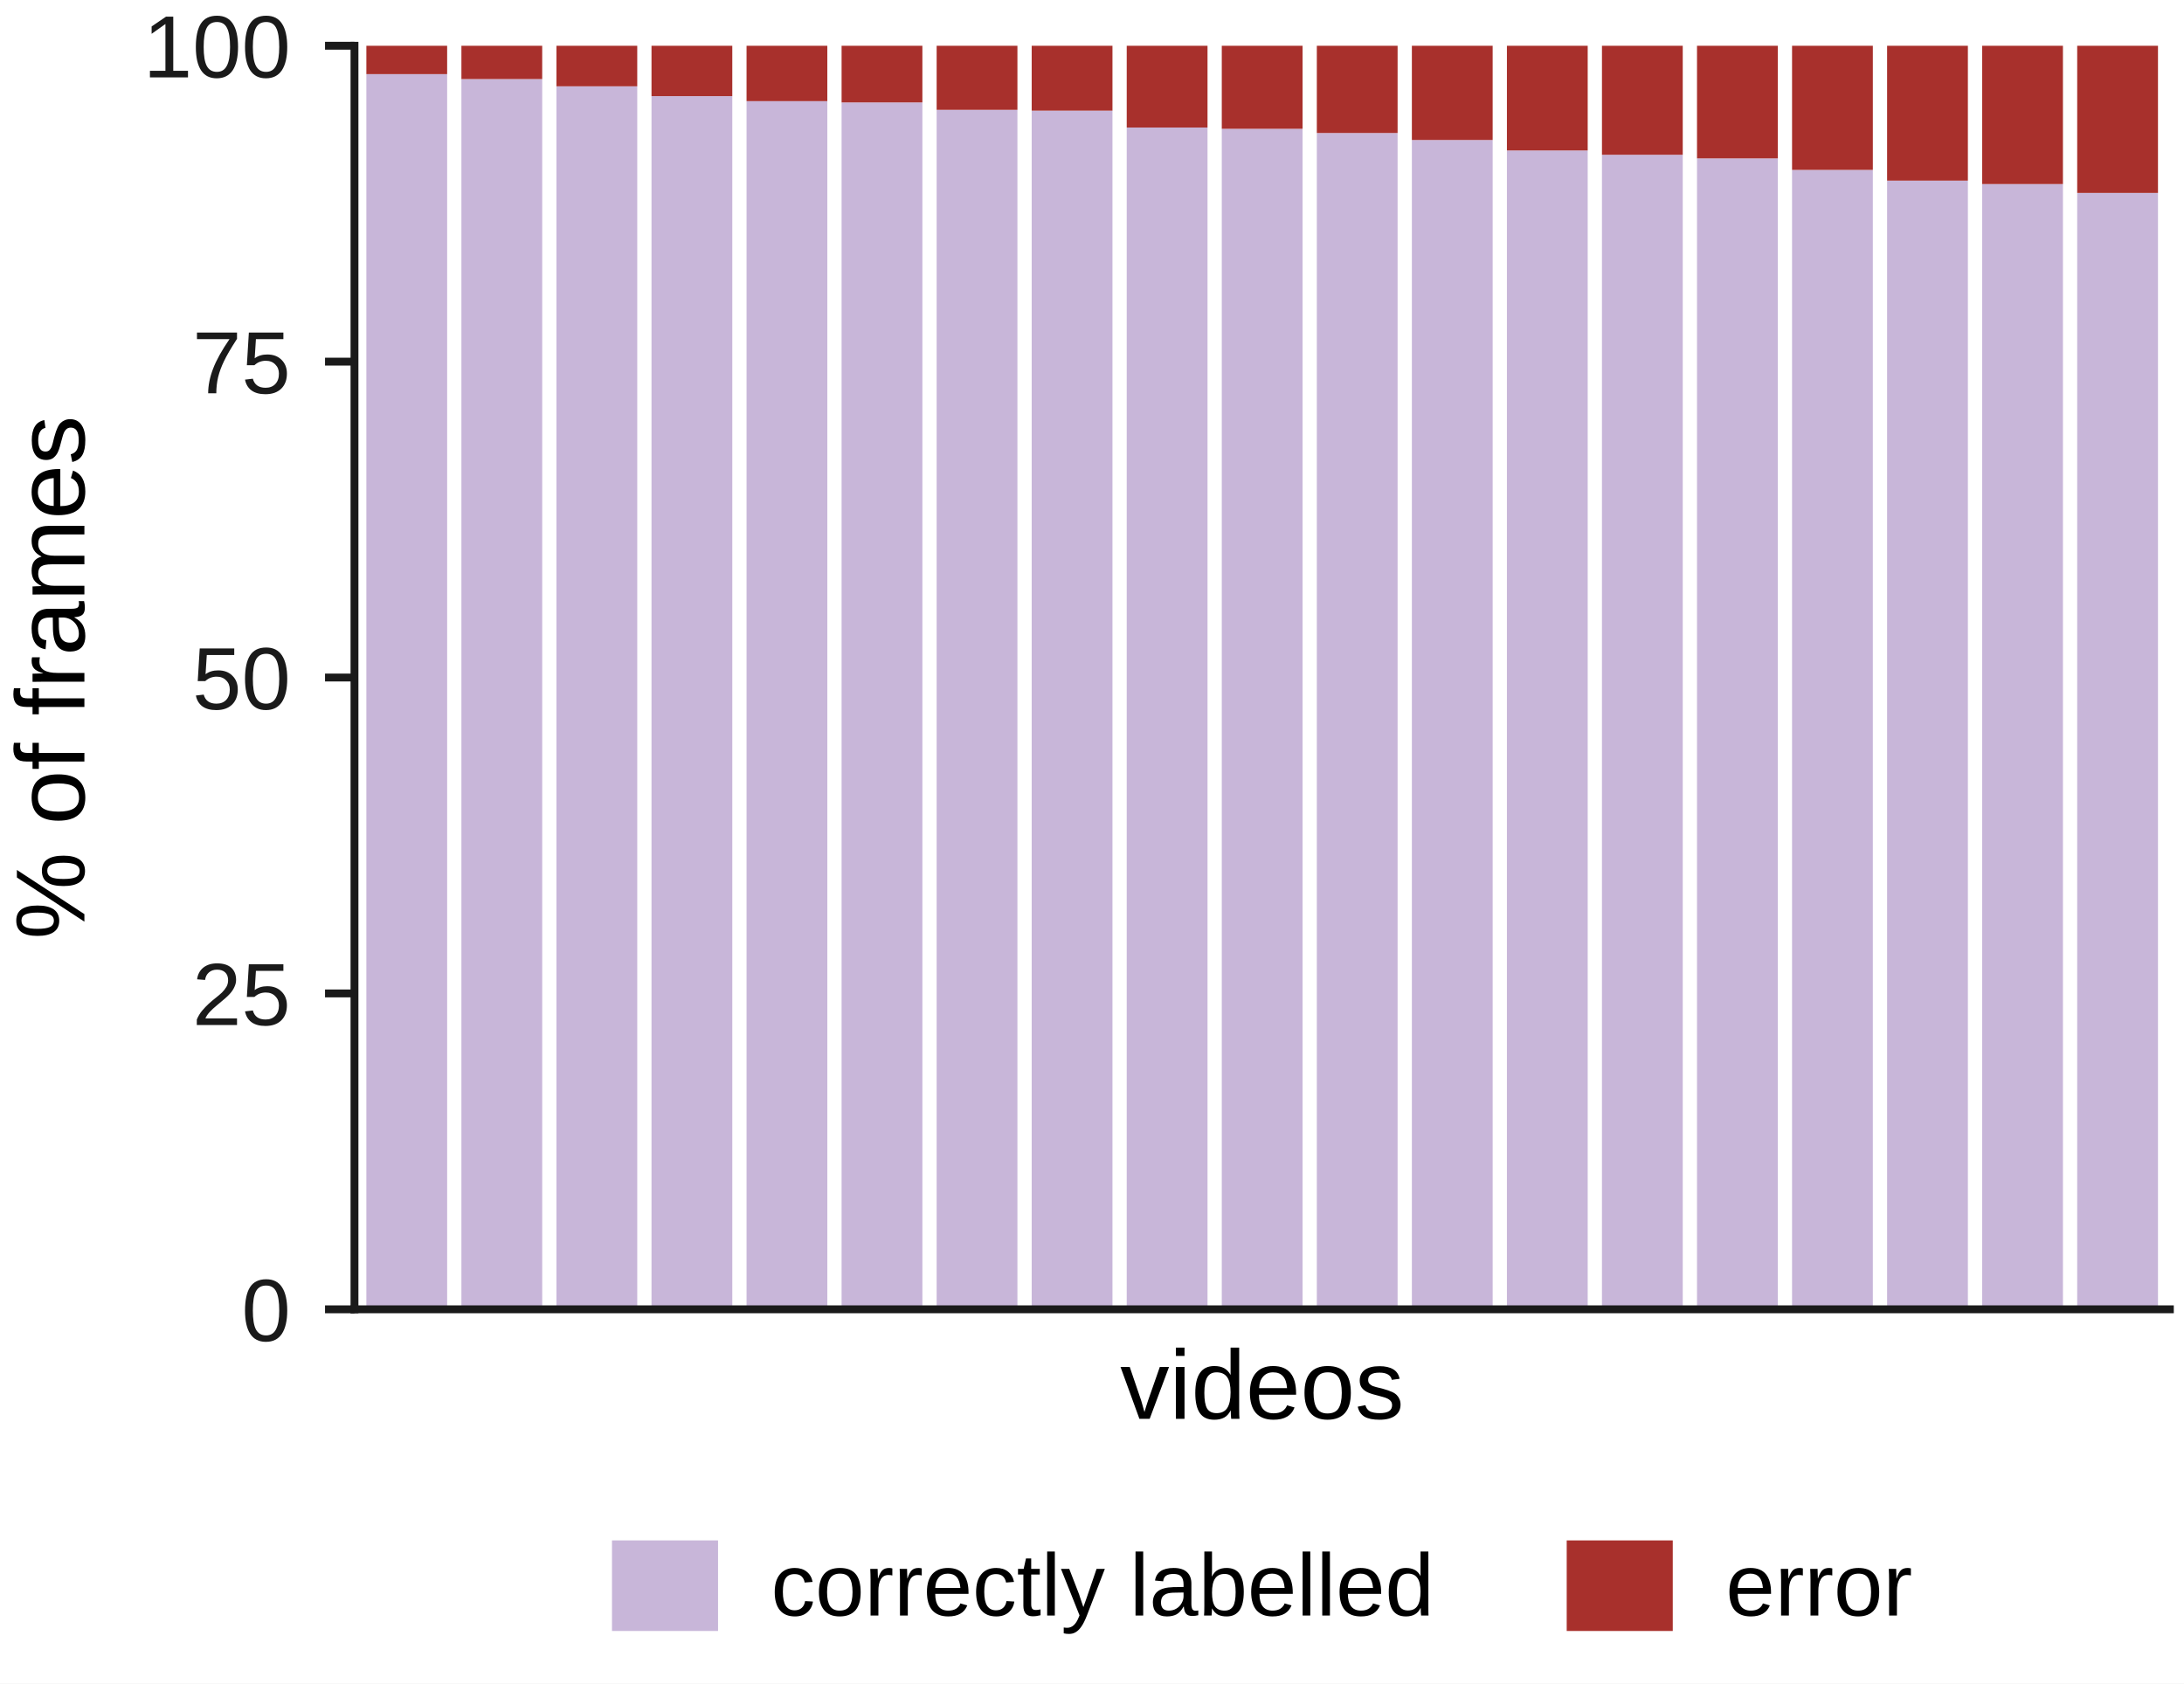
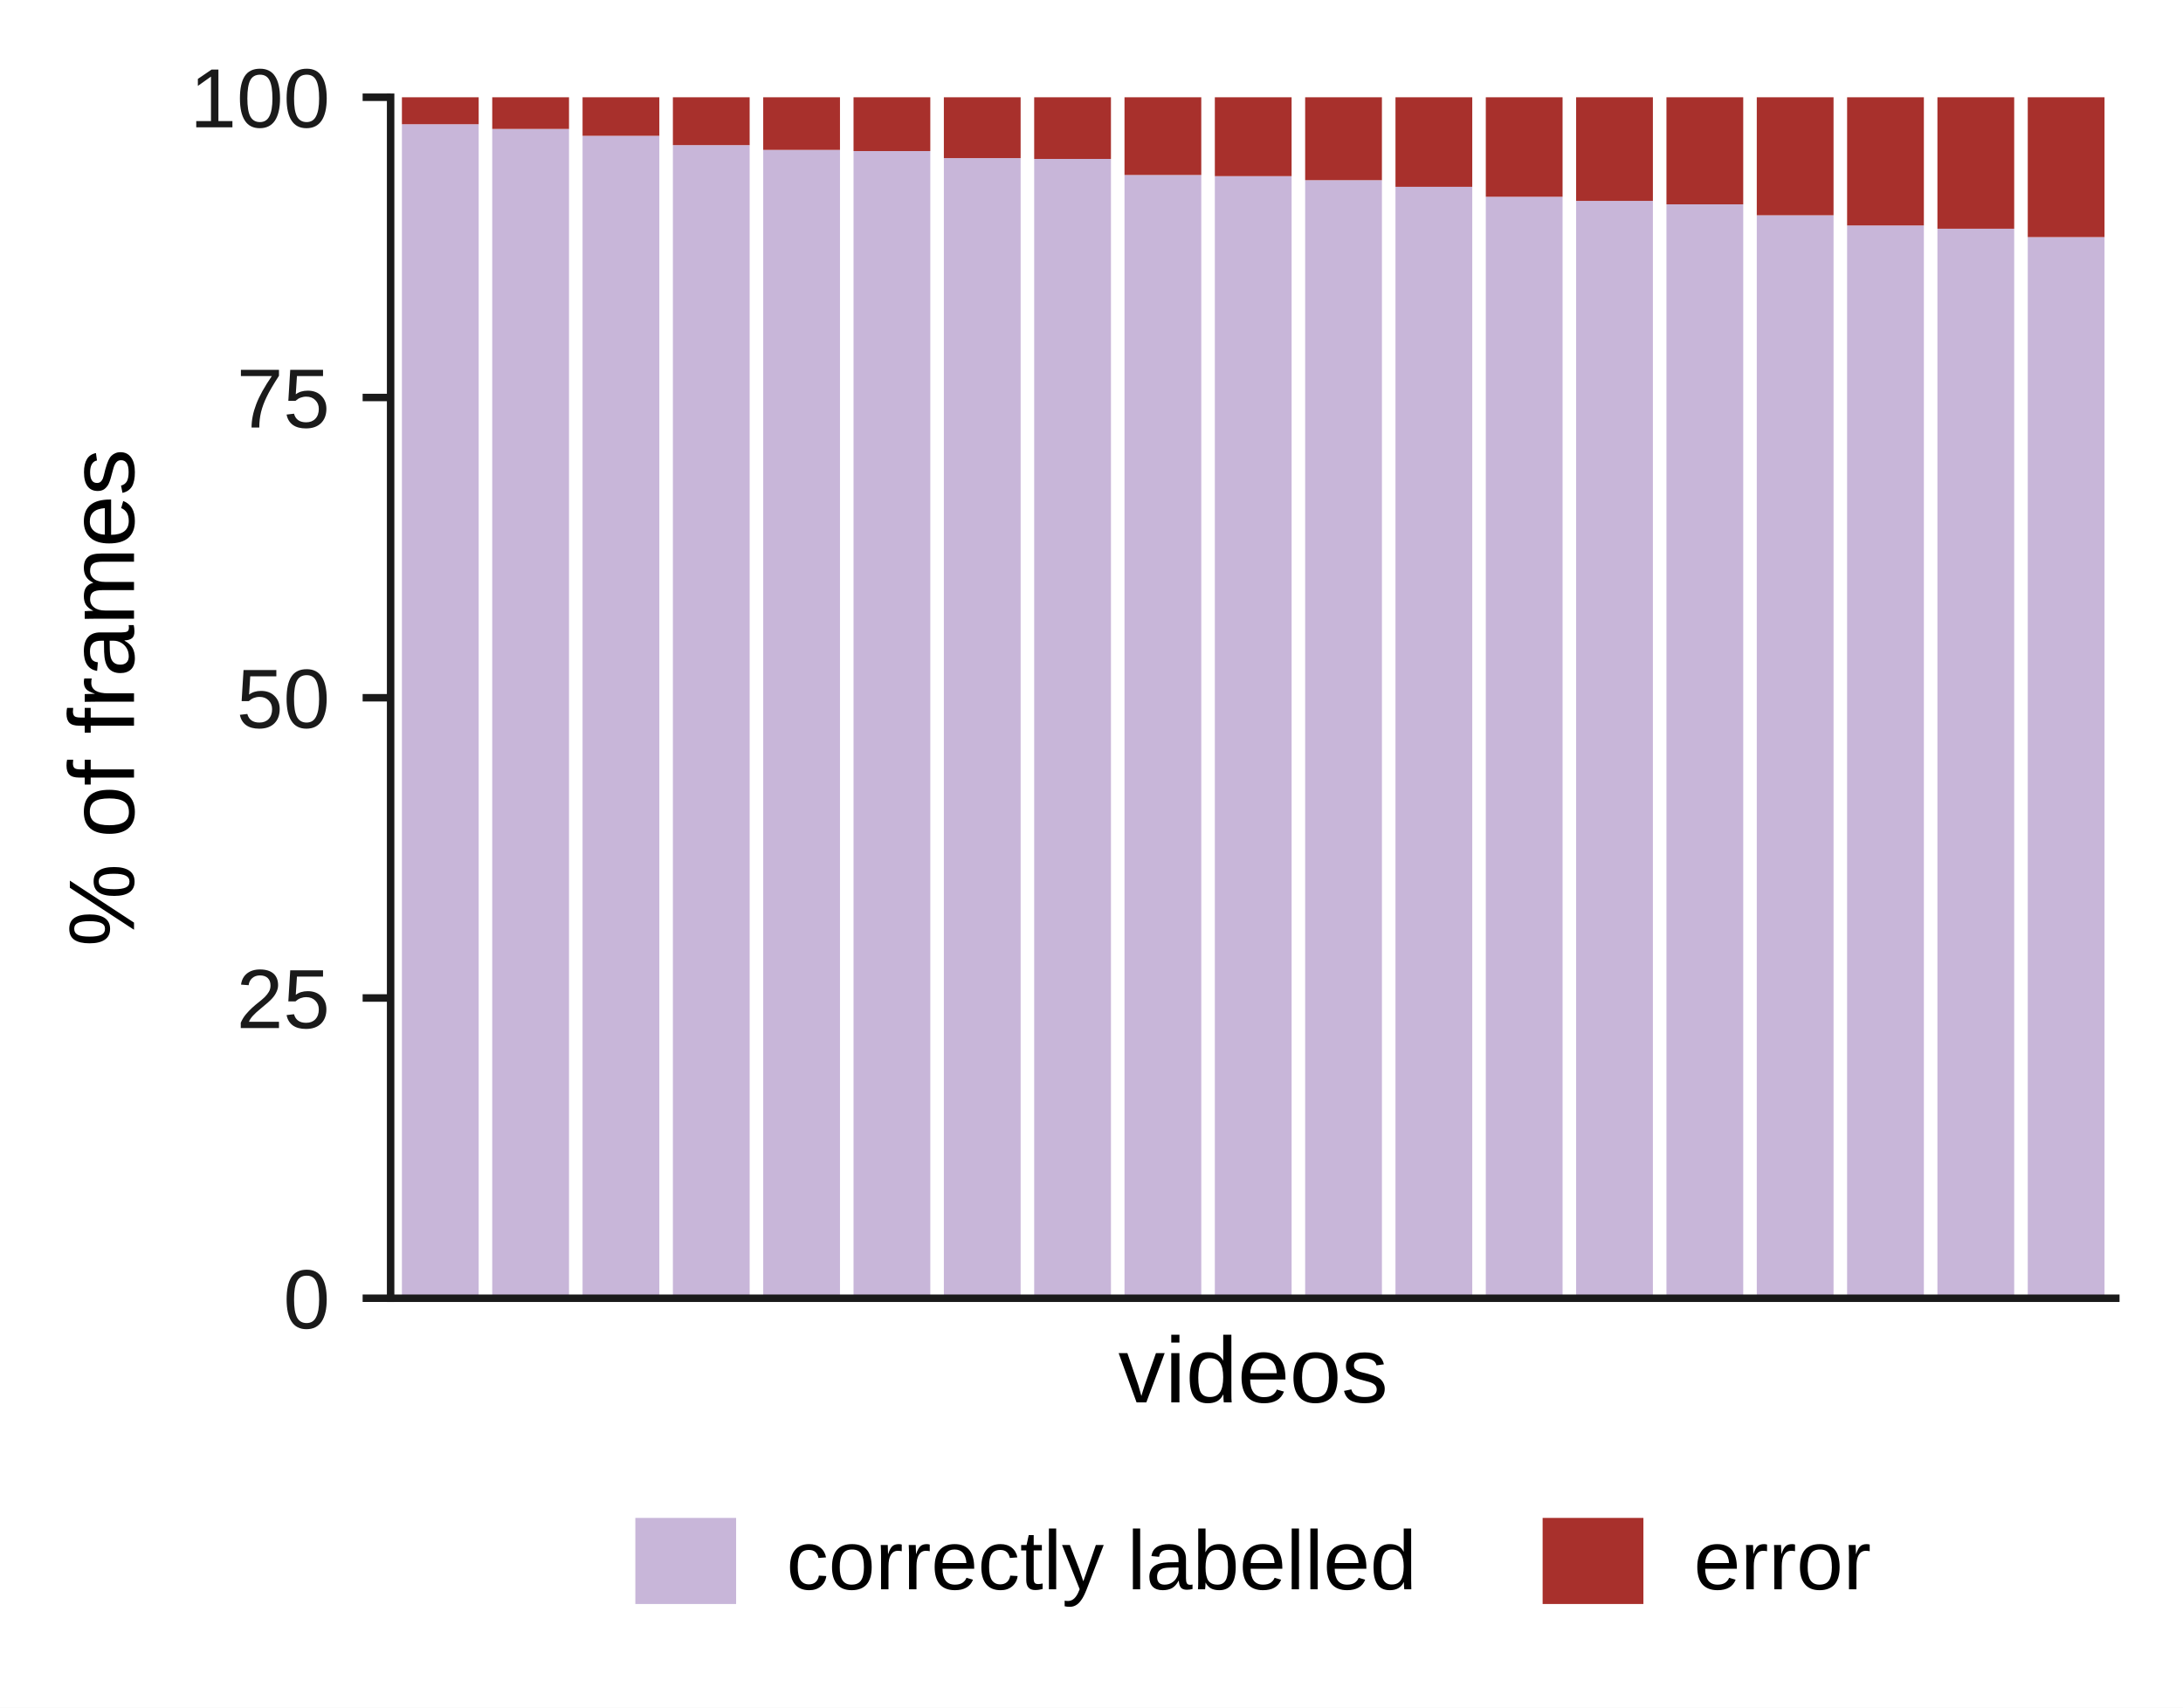
- <svg xmlns="http://www.w3.org/2000/svg" xmlns:xlink="http://www.w3.org/1999/xlink" width="222.415pt" height="171.485pt" viewBox="0 0 222.415 171.485" version="1.1">
+ <svg xmlns="http://www.w3.org/2000/svg" xmlns:xlink="http://www.w3.org/1999/xlink" width="233.935pt" height="183.005pt" viewBox="0 0 233.935 183.005" version="1.1">
  <defs>
    <style type="text/css">*{stroke-linejoin: round; stroke-linecap: butt}</style>
  </defs>
  <g id="figure_1">
    <g id="patch_1">
-       <path d="M 0 171.485  L 222.415 171.485  L 222.415 0  L 0 0  z " style="fill: #ffffff" />
+       <path d="M 0 183.005  L 233.935 183.005  L 233.935 0  L 0 0  z " style="fill: #ffffff" />
    </g>
    <g id="axes_1">
      <g id="patch_2">
-         <path d="M 36.1 133.361  L 220.975 133.361  L 220.975 4.661  L 36.1 4.661  z " style="fill: #ffffff" />
+         <path d="M 41.86 139.121  L 226.735 139.121  L 226.735 10.421  L 41.86 10.421  z " style="fill: #ffffff" />
      </g>
      <g id="patch_3">
-         <path d="M 37.31 133.361  L 45.537 133.361  L 45.537 7.55  L 37.31 7.55  z " clip-path="url(#pab8e983dc3)" style="fill: #c8b6d9" />
+         <path d="M 43.07 139.121  L 51.297 139.121  L 51.297 13.31  L 43.07 13.31  z " clip-path="url(#p08bcd73bfb)" style="fill: #c8b6d9" />
      </g>
      <g id="patch_4">
-         <path d="M 46.989 133.361  L 55.217 133.361  L 55.217 8.055  L 46.989 8.055  z " clip-path="url(#pab8e983dc3)" style="fill: #c8b6d9" />
+         <path d="M 52.749 139.121  L 60.977 139.121  L 60.977 13.815  L 52.749 13.815  z " clip-path="url(#p08bcd73bfb)" style="fill: #c8b6d9" />
      </g>
      <g id="patch_5">
-         <path d="M 56.668 133.361  L 64.896 133.361  L 64.896 8.791  L 56.668 8.791  z " clip-path="url(#pab8e983dc3)" style="fill: #c8b6d9" />
+         <path d="M 62.428 139.121  L 70.656 139.121  L 70.656 14.551  L 62.428 14.551  z " clip-path="url(#p08bcd73bfb)" style="fill: #c8b6d9" />
      </g>
      <g id="patch_6">
-         <path d="M 66.348 133.361  L 74.575 133.361  L 74.575 9.792  L 66.348 9.792  z " clip-path="url(#pab8e983dc3)" style="fill: #c8b6d9" />
+         <path d="M 72.108 139.121  L 80.335 139.121  L 80.335 15.552  L 72.108 15.552  z " clip-path="url(#p08bcd73bfb)" style="fill: #c8b6d9" />
      </g>
      <g id="patch_7">
-         <path d="M 76.027 133.361  L 84.254 133.361  L 84.254 10.304  L 76.027 10.304  z " clip-path="url(#pab8e983dc3)" style="fill: #c8b6d9" />
+         <path d="M 81.787 139.121  L 90.014 139.121  L 90.014 16.064  L 81.787 16.064  z " clip-path="url(#p08bcd73bfb)" style="fill: #c8b6d9" />
      </g>
      <g id="patch_8">
-         <path d="M 85.706 133.361  L 93.934 133.361  L 93.934 10.431  L 85.706 10.431  z " clip-path="url(#pab8e983dc3)" style="fill: #c8b6d9" />
+         <path d="M 91.466 139.121  L 99.694 139.121  L 99.694 16.191  L 91.466 16.191  z " clip-path="url(#p08bcd73bfb)" style="fill: #c8b6d9" />
      </g>
      <g id="patch_9">
-         <path d="M 95.386 133.361  L 103.613 133.361  L 103.613 11.185  L 95.386 11.185  z " clip-path="url(#pab8e983dc3)" style="fill: #c8b6d9" />
+         <path d="M 101.146 139.121  L 109.373 139.121  L 109.373 16.945  L 101.146 16.945  z " clip-path="url(#p08bcd73bfb)" style="fill: #c8b6d9" />
      </g>
      <g id="patch_10">
-         <path d="M 105.065 133.361  L 113.292 133.361  L 113.292 11.272  L 105.065 11.272  z " clip-path="url(#pab8e983dc3)" style="fill: #c8b6d9" />
+         <path d="M 110.825 139.121  L 119.052 139.121  L 119.052 17.032  L 110.825 17.032  z " clip-path="url(#p08bcd73bfb)" style="fill: #c8b6d9" />
      </g>
      <g id="patch_11">
-         <path d="M 114.744 133.361  L 122.972 133.361  L 122.972 12.991  L 114.744 12.991  z " clip-path="url(#pab8e983dc3)" style="fill: #c8b6d9" />
+         <path d="M 120.504 139.121  L 128.732 139.121  L 128.732 18.751  L 120.504 18.751  z " clip-path="url(#p08bcd73bfb)" style="fill: #c8b6d9" />
      </g>
      <g id="patch_12">
-         <path d="M 124.424 133.361  L 132.651 133.361  L 132.651 13.117  L 124.424 13.117  z " clip-path="url(#pab8e983dc3)" style="fill: #c8b6d9" />
+         <path d="M 130.184 139.121  L 138.411 139.121  L 138.411 18.877  L 130.184 18.877  z " clip-path="url(#p08bcd73bfb)" style="fill: #c8b6d9" />
      </g>
      <g id="patch_13">
-         <path d="M 134.103 133.361  L 142.33 133.361  L 142.33 13.548  L 134.103 13.548  z " clip-path="url(#pab8e983dc3)" style="fill: #c8b6d9" />
+         <path d="M 139.863 139.121  L 148.09 139.121  L 148.09 19.308  L 139.863 19.308  z " clip-path="url(#p08bcd73bfb)" style="fill: #c8b6d9" />
      </g>
      <g id="patch_14">
-         <path d="M 143.782 133.361  L 152.01 133.361  L 152.01 14.257  L 143.782 14.257  z " clip-path="url(#pab8e983dc3)" style="fill: #c8b6d9" />
+         <path d="M 149.542 139.121  L 157.77 139.121  L 157.77 20.017  L 149.542 20.017  z " clip-path="url(#p08bcd73bfb)" style="fill: #c8b6d9" />
      </g>
      <g id="patch_15">
-         <path d="M 153.462 133.361  L 161.689 133.361  L 161.689 15.326  L 153.462 15.326  z " clip-path="url(#pab8e983dc3)" style="fill: #c8b6d9" />
+         <path d="M 159.222 139.121  L 167.449 139.121  L 167.449 21.086  L 159.222 21.086  z " clip-path="url(#p08bcd73bfb)" style="fill: #c8b6d9" />
      </g>
      <g id="patch_16">
-         <path d="M 163.141 133.361  L 171.368 133.361  L 171.368 15.767  L 163.141 15.767  z " clip-path="url(#pab8e983dc3)" style="fill: #c8b6d9" />
+         <path d="M 168.901 139.121  L 177.128 139.121  L 177.128 21.527  L 168.901 21.527  z " clip-path="url(#p08bcd73bfb)" style="fill: #c8b6d9" />
      </g>
      <g id="patch_17">
-         <path d="M 172.82 133.361  L 181.048 133.361  L 181.048 16.134  L 172.82 16.134  z " clip-path="url(#pab8e983dc3)" style="fill: #c8b6d9" />
+         <path d="M 178.58 139.121  L 186.808 139.121  L 186.808 21.894  L 178.58 21.894  z " clip-path="url(#p08bcd73bfb)" style="fill: #c8b6d9" />
      </g>
      <g id="patch_18">
-         <path d="M 182.5 133.361  L 190.727 133.361  L 190.727 17.308  L 182.5 17.308  z " clip-path="url(#pab8e983dc3)" style="fill: #c8b6d9" />
+         <path d="M 188.26 139.121  L 196.487 139.121  L 196.487 23.068  L 188.26 23.068  z " clip-path="url(#p08bcd73bfb)" style="fill: #c8b6d9" />
      </g>
      <g id="patch_19">
-         <path d="M 192.179 133.361  L 200.406 133.361  L 200.406 18.399  L 192.179 18.399  z " clip-path="url(#pab8e983dc3)" style="fill: #c8b6d9" />
+         <path d="M 197.939 139.121  L 206.166 139.121  L 206.166 24.159  L 197.939 24.159  z " clip-path="url(#p08bcd73bfb)" style="fill: #c8b6d9" />
      </g>
      <g id="patch_20">
-         <path d="M 201.858 133.361  L 210.086 133.361  L 210.086 18.748  L 201.858 18.748  z " clip-path="url(#pab8e983dc3)" style="fill: #c8b6d9" />
+         <path d="M 207.618 139.121  L 215.846 139.121  L 215.846 24.508  L 207.618 24.508  z " clip-path="url(#p08bcd73bfb)" style="fill: #c8b6d9" />
      </g>
      <g id="patch_21">
-         <path d="M 211.538 133.361  L 219.765 133.361  L 219.765 19.651  L 211.538 19.651  z " clip-path="url(#pab8e983dc3)" style="fill: #c8b6d9" />
+         <path d="M 217.298 139.121  L 225.525 139.121  L 225.525 25.411  L 217.298 25.411  z " clip-path="url(#p08bcd73bfb)" style="fill: #c8b6d9" />
      </g>
      <g id="patch_22">
-         <path d="M 37.31 7.55  L 45.537 7.55  L 45.537 4.661  L 37.31 4.661  z " clip-path="url(#pab8e983dc3)" style="fill: #a8302c" />
+         <path d="M 43.07 13.31  L 51.297 13.31  L 51.297 10.421  L 43.07 10.421  z " clip-path="url(#p08bcd73bfb)" style="fill: #a8302c" />
      </g>
      <g id="patch_23">
-         <path d="M 46.989 8.055  L 55.217 8.055  L 55.217 4.661  L 46.989 4.661  z " clip-path="url(#pab8e983dc3)" style="fill: #a8302c" />
+         <path d="M 52.749 13.815  L 60.977 13.815  L 60.977 10.421  L 52.749 10.421  z " clip-path="url(#p08bcd73bfb)" style="fill: #a8302c" />
      </g>
      <g id="patch_24">
-         <path d="M 56.668 8.791  L 64.896 8.791  L 64.896 4.661  L 56.668 4.661  z " clip-path="url(#pab8e983dc3)" style="fill: #a8302c" />
+         <path d="M 62.428 14.551  L 70.656 14.551  L 70.656 10.421  L 62.428 10.421  z " clip-path="url(#p08bcd73bfb)" style="fill: #a8302c" />
      </g>
      <g id="patch_25">
-         <path d="M 66.348 9.792  L 74.575 9.792  L 74.575 4.661  L 66.348 4.661  z " clip-path="url(#pab8e983dc3)" style="fill: #a8302c" />
+         <path d="M 72.108 15.552  L 80.335 15.552  L 80.335 10.421  L 72.108 10.421  z " clip-path="url(#p08bcd73bfb)" style="fill: #a8302c" />
      </g>
      <g id="patch_26">
-         <path d="M 76.027 10.304  L 84.254 10.304  L 84.254 4.661  L 76.027 4.661  z " clip-path="url(#pab8e983dc3)" style="fill: #a8302c" />
+         <path d="M 81.787 16.064  L 90.014 16.064  L 90.014 10.421  L 81.787 10.421  z " clip-path="url(#p08bcd73bfb)" style="fill: #a8302c" />
      </g>
      <g id="patch_27">
-         <path d="M 85.706 10.431  L 93.934 10.431  L 93.934 4.661  L 85.706 4.661  z " clip-path="url(#pab8e983dc3)" style="fill: #a8302c" />
+         <path d="M 91.466 16.191  L 99.694 16.191  L 99.694 10.421  L 91.466 10.421  z " clip-path="url(#p08bcd73bfb)" style="fill: #a8302c" />
      </g>
      <g id="patch_28">
-         <path d="M 95.386 11.185  L 103.613 11.185  L 103.613 4.661  L 95.386 4.661  z " clip-path="url(#pab8e983dc3)" style="fill: #a8302c" />
+         <path d="M 101.146 16.945  L 109.373 16.945  L 109.373 10.421  L 101.146 10.421  z " clip-path="url(#p08bcd73bfb)" style="fill: #a8302c" />
      </g>
      <g id="patch_29">
-         <path d="M 105.065 11.272  L 113.292 11.272  L 113.292 4.661  L 105.065 4.661  z " clip-path="url(#pab8e983dc3)" style="fill: #a8302c" />
+         <path d="M 110.825 17.032  L 119.052 17.032  L 119.052 10.421  L 110.825 10.421  z " clip-path="url(#p08bcd73bfb)" style="fill: #a8302c" />
      </g>
      <g id="patch_30">
-         <path d="M 114.744 12.991  L 122.972 12.991  L 122.972 4.661  L 114.744 4.661  z " clip-path="url(#pab8e983dc3)" style="fill: #a8302c" />
+         <path d="M 120.504 18.751  L 128.732 18.751  L 128.732 10.421  L 120.504 10.421  z " clip-path="url(#p08bcd73bfb)" style="fill: #a8302c" />
      </g>
      <g id="patch_31">
-         <path d="M 124.424 13.117  L 132.651 13.117  L 132.651 4.661  L 124.424 4.661  z " clip-path="url(#pab8e983dc3)" style="fill: #a8302c" />
+         <path d="M 130.184 18.877  L 138.411 18.877  L 138.411 10.421  L 130.184 10.421  z " clip-path="url(#p08bcd73bfb)" style="fill: #a8302c" />
      </g>
      <g id="patch_32">
-         <path d="M 134.103 13.548  L 142.33 13.548  L 142.33 4.661  L 134.103 4.661  z " clip-path="url(#pab8e983dc3)" style="fill: #a8302c" />
+         <path d="M 139.863 19.308  L 148.09 19.308  L 148.09 10.421  L 139.863 10.421  z " clip-path="url(#p08bcd73bfb)" style="fill: #a8302c" />
      </g>
      <g id="patch_33">
-         <path d="M 143.782 14.257  L 152.01 14.257  L 152.01 4.661  L 143.782 4.661  z " clip-path="url(#pab8e983dc3)" style="fill: #a8302c" />
+         <path d="M 149.542 20.017  L 157.77 20.017  L 157.77 10.421  L 149.542 10.421  z " clip-path="url(#p08bcd73bfb)" style="fill: #a8302c" />
      </g>
      <g id="patch_34">
-         <path d="M 153.462 15.326  L 161.689 15.326  L 161.689 4.661  L 153.462 4.661  z " clip-path="url(#pab8e983dc3)" style="fill: #a8302c" />
+         <path d="M 159.222 21.086  L 167.449 21.086  L 167.449 10.421  L 159.222 10.421  z " clip-path="url(#p08bcd73bfb)" style="fill: #a8302c" />
      </g>
      <g id="patch_35">
-         <path d="M 163.141 15.767  L 171.368 15.767  L 171.368 4.661  L 163.141 4.661  z " clip-path="url(#pab8e983dc3)" style="fill: #a8302c" />
+         <path d="M 168.901 21.527  L 177.128 21.527  L 177.128 10.421  L 168.901 10.421  z " clip-path="url(#p08bcd73bfb)" style="fill: #a8302c" />
      </g>
      <g id="patch_36">
-         <path d="M 172.82 16.134  L 181.048 16.134  L 181.048 4.661  L 172.82 4.661  z " clip-path="url(#pab8e983dc3)" style="fill: #a8302c" />
+         <path d="M 178.58 21.894  L 186.808 21.894  L 186.808 10.421  L 178.58 10.421  z " clip-path="url(#p08bcd73bfb)" style="fill: #a8302c" />
      </g>
      <g id="patch_37">
-         <path d="M 182.5 17.308  L 190.727 17.308  L 190.727 4.661  L 182.5 4.661  z " clip-path="url(#pab8e983dc3)" style="fill: #a8302c" />
+         <path d="M 188.26 23.068  L 196.487 23.068  L 196.487 10.421  L 188.26 10.421  z " clip-path="url(#p08bcd73bfb)" style="fill: #a8302c" />
      </g>
      <g id="patch_38">
-         <path d="M 192.179 18.399  L 200.406 18.399  L 200.406 4.661  L 192.179 4.661  z " clip-path="url(#pab8e983dc3)" style="fill: #a8302c" />
+         <path d="M 197.939 24.159  L 206.166 24.159  L 206.166 10.421  L 197.939 10.421  z " clip-path="url(#p08bcd73bfb)" style="fill: #a8302c" />
      </g>
      <g id="patch_39">
-         <path d="M 201.858 18.748  L 210.086 18.748  L 210.086 4.661  L 201.858 4.661  z " clip-path="url(#pab8e983dc3)" style="fill: #a8302c" />
+         <path d="M 207.618 24.508  L 215.846 24.508  L 215.846 10.421  L 207.618 10.421  z " clip-path="url(#p08bcd73bfb)" style="fill: #a8302c" />
      </g>
      <g id="patch_40">
-         <path d="M 211.538 19.651  L 219.765 19.651  L 219.765 4.661  L 211.538 4.661  z " clip-path="url(#pab8e983dc3)" style="fill: #a8302c" />
+         <path d="M 217.298 25.411  L 225.525 25.411  L 225.525 10.421  L 217.298 10.421  z " clip-path="url(#p08bcd73bfb)" style="fill: #a8302c" />
      </g>
      <g id="matplotlib.axis_1">
        <g id="text_1">
-           <text style="font: 10px 'Arial'; text-anchor: middle" x="128.537" y="144.519" transform="rotate(-0 128.5373 144.5188)">videos</text>
+           <text style="font: 10px 'Arial'; text-anchor: middle" x="134.297" y="150.279" transform="rotate(-0 134.2973 150.2788)">videos</text>
        </g>
      </g>
      <g id="matplotlib.axis_2">
        <g id="ytick_1">
          <g id="line2d_1">
            <defs>
-               <path id="mc6a32077c8" d="M 0 0  L -3 0  " style="stroke: #1a1a1a; stroke-width: 0.8" />
+               <path id="m2550a1675c" d="M 0 0  L -3 0  " style="stroke: #1a1a1a; stroke-width: 0.8" />
            </defs>
            <g>
-               <use xlink:href="#mc6a32077c8" x="36.1" y="133.361" style="fill: #1a1a1a; stroke: #1a1a1a; stroke-width: 0.8" />
+               <use xlink:href="#m2550a1675c" x="41.86" y="139.121" style="fill: #1a1a1a; stroke: #1a1a1a; stroke-width: 0.8" />
            </g>
          </g>
          <g id="text_2">
-             <text style="fill: #1a1a1a; font: 9px 'Arial'; text-anchor: end" x="29.6" y="136.582" transform="rotate(-0 29.59984 136.582)">0</text>
+             <text style="fill: #1a1a1a; font: 9px 'Arial'; text-anchor: end" x="35.36" y="142.342" transform="rotate(-0 35.35984 142.342)">0</text>
          </g>
        </g>
        <g id="ytick_2">
          <g id="line2d_2">
            <g>
-               <use xlink:href="#mc6a32077c8" x="36.1" y="101.186" style="fill: #1a1a1a; stroke: #1a1a1a; stroke-width: 0.8" />
+               <use xlink:href="#m2550a1675c" x="41.86" y="106.946" style="fill: #1a1a1a; stroke: #1a1a1a; stroke-width: 0.8" />
            </g>
          </g>
          <g id="text_3">
-             <text style="fill: #1a1a1a; font: 9px 'Arial'; text-anchor: end" x="29.6" y="104.407" transform="rotate(-0 29.59984 104.407)">25</text>
+             <text style="fill: #1a1a1a; font: 9px 'Arial'; text-anchor: end" x="35.36" y="110.167" transform="rotate(-0 35.35984 110.167)">25</text>
          </g>
        </g>
        <g id="ytick_3">
          <g id="line2d_3">
            <g>
-               <use xlink:href="#mc6a32077c8" x="36.1" y="69.011" style="fill: #1a1a1a; stroke: #1a1a1a; stroke-width: 0.8" />
+               <use xlink:href="#m2550a1675c" x="41.86" y="74.771" style="fill: #1a1a1a; stroke: #1a1a1a; stroke-width: 0.8" />
            </g>
          </g>
          <g id="text_4">
-             <text style="fill: #1a1a1a; font: 9px 'Arial'; text-anchor: end" x="29.6" y="72.232" transform="rotate(-0 29.59984 72.23203)">50</text>
+             <text style="fill: #1a1a1a; font: 9px 'Arial'; text-anchor: end" x="35.36" y="77.992" transform="rotate(-0 35.35984 77.99203)">50</text>
          </g>
        </g>
        <g id="ytick_4">
          <g id="line2d_4">
            <g>
-               <use xlink:href="#mc6a32077c8" x="36.1" y="36.836" style="fill: #1a1a1a; stroke: #1a1a1a; stroke-width: 0.8" />
+               <use xlink:href="#m2550a1675c" x="41.86" y="42.596" style="fill: #1a1a1a; stroke: #1a1a1a; stroke-width: 0.8" />
            </g>
          </g>
          <g id="text_5">
-             <text style="fill: #1a1a1a; font: 9px 'Arial'; text-anchor: end" x="29.6" y="40.057" transform="rotate(-0 29.59984 40.05703)">75</text>
+             <text style="fill: #1a1a1a; font: 9px 'Arial'; text-anchor: end" x="35.36" y="45.817" transform="rotate(-0 35.35984 45.81703)">75</text>
          </g>
        </g>
        <g id="ytick_5">
          <g id="line2d_5">
            <g>
-               <use xlink:href="#mc6a32077c8" x="36.1" y="4.661" style="fill: #1a1a1a; stroke: #1a1a1a; stroke-width: 0.8" />
+               <use xlink:href="#m2550a1675c" x="41.86" y="10.421" style="fill: #1a1a1a; stroke: #1a1a1a; stroke-width: 0.8" />
            </g>
          </g>
          <g id="text_6">
-             <text style="fill: #1a1a1a; font: 9px 'Arial'; text-anchor: end" x="29.6" y="7.882" transform="rotate(-0 29.59984 7.882031)">100</text>
+             <text style="fill: #1a1a1a; font: 9px 'Arial'; text-anchor: end" x="35.36" y="13.642" transform="rotate(-0 35.35984 13.64203)">100</text>
          </g>
        </g>
        <g id="text_7">
-           <text style="font: 10px 'Arial'; text-anchor: middle" x="8.598" y="69.011" transform="rotate(-90 8.597813 69.01102)">% of frames</text>
+           <text style="font: 10px 'Arial'; text-anchor: middle" x="14.358" y="74.771" transform="rotate(-90 14.35781 74.77102)">% of frames</text>
        </g>
      </g>
      <g id="patch_41">
-         <path d="M 36.1 133.361  L 36.1 4.661  " style="fill: none; stroke: #1a1a1a; stroke-width: 0.8; stroke-linejoin: miter; stroke-linecap: square" />
+         <path d="M 41.86 139.121  L 41.86 10.421  " style="fill: none; stroke: #1a1a1a; stroke-width: 0.8; stroke-linejoin: miter; stroke-linecap: square" />
      </g>
      <g id="patch_42">
-         <path d="M 36.1 133.361  L 220.975 133.361  " style="fill: none; stroke: #1a1a1a; stroke-width: 0.8; stroke-linejoin: miter; stroke-linecap: square" />
+         <path d="M 41.86 139.121  L 226.735 139.121  " style="fill: none; stroke: #1a1a1a; stroke-width: 0.8; stroke-linejoin: miter; stroke-linecap: square" />
      </g>
      <g id="legend_1">
        <g id="patch_43">
-           <path d="M 62.324 166.126  L 73.124 166.126  L 73.124 156.901  L 62.324 156.901  z " style="fill: #c8b6d9" />
+           <path d="M 68.084 171.886  L 78.884 171.886  L 78.884 162.661  L 68.084 162.661  z " style="fill: #c8b6d9" />
        </g>
        <g id="text_8">
-           <text style="font: 9px 'Arial'; text-anchor: start" x="78.524" y="164.551" transform="rotate(-0 78.52406 164.5508)">correctly labelled</text>
+           <text style="font: 9px 'Arial'; text-anchor: start" x="84.284" y="170.311" transform="rotate(-0 84.28406 170.3108)">correctly labelled</text>
        </g>
        <g id="patch_44">
-           <path d="M 159.551 166.126  L 170.351 166.126  L 170.351 156.901  L 159.551 156.901  z " style="fill: #a8302c" />
+           <path d="M 165.311 171.886  L 176.111 171.886  L 176.111 162.661  L 165.311 162.661  z " style="fill: #a8302c" />
        </g>
        <g id="text_9">
-           <text style="font: 9px 'Arial'; text-anchor: start" x="175.751" y="164.551" transform="rotate(-0 175.7508 164.5508)">error</text>
+           <text style="font: 9px 'Arial'; text-anchor: start" x="181.511" y="170.311" transform="rotate(-0 181.5108 170.3108)">error</text>
        </g>
      </g>
    </g>
  </g>
  <defs>
-     <clipPath id="pab8e983dc3">
-       <rect x="36.1" y="4.661" width="184.875" height="128.7" />
+     <clipPath id="p08bcd73bfb">
+       <rect x="41.86" y="10.421" width="184.875" height="128.7" />
    </clipPath>
  </defs>
</svg>
